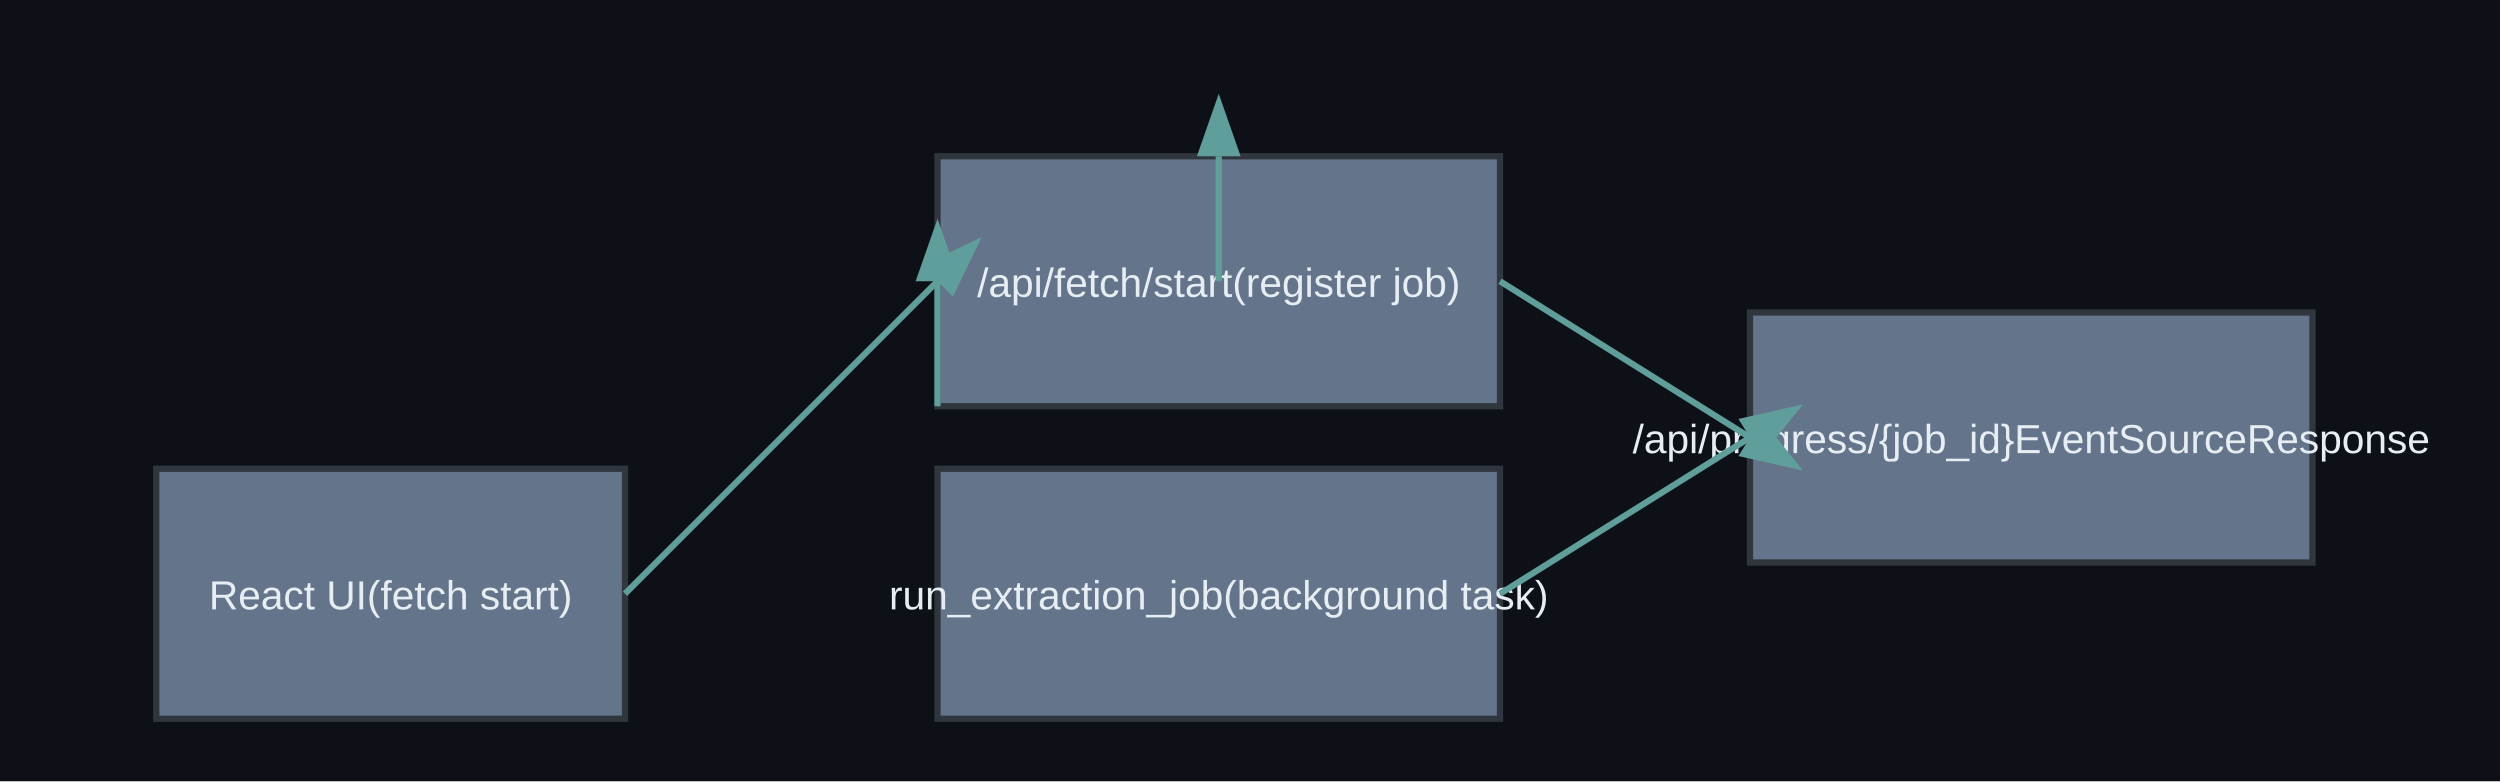
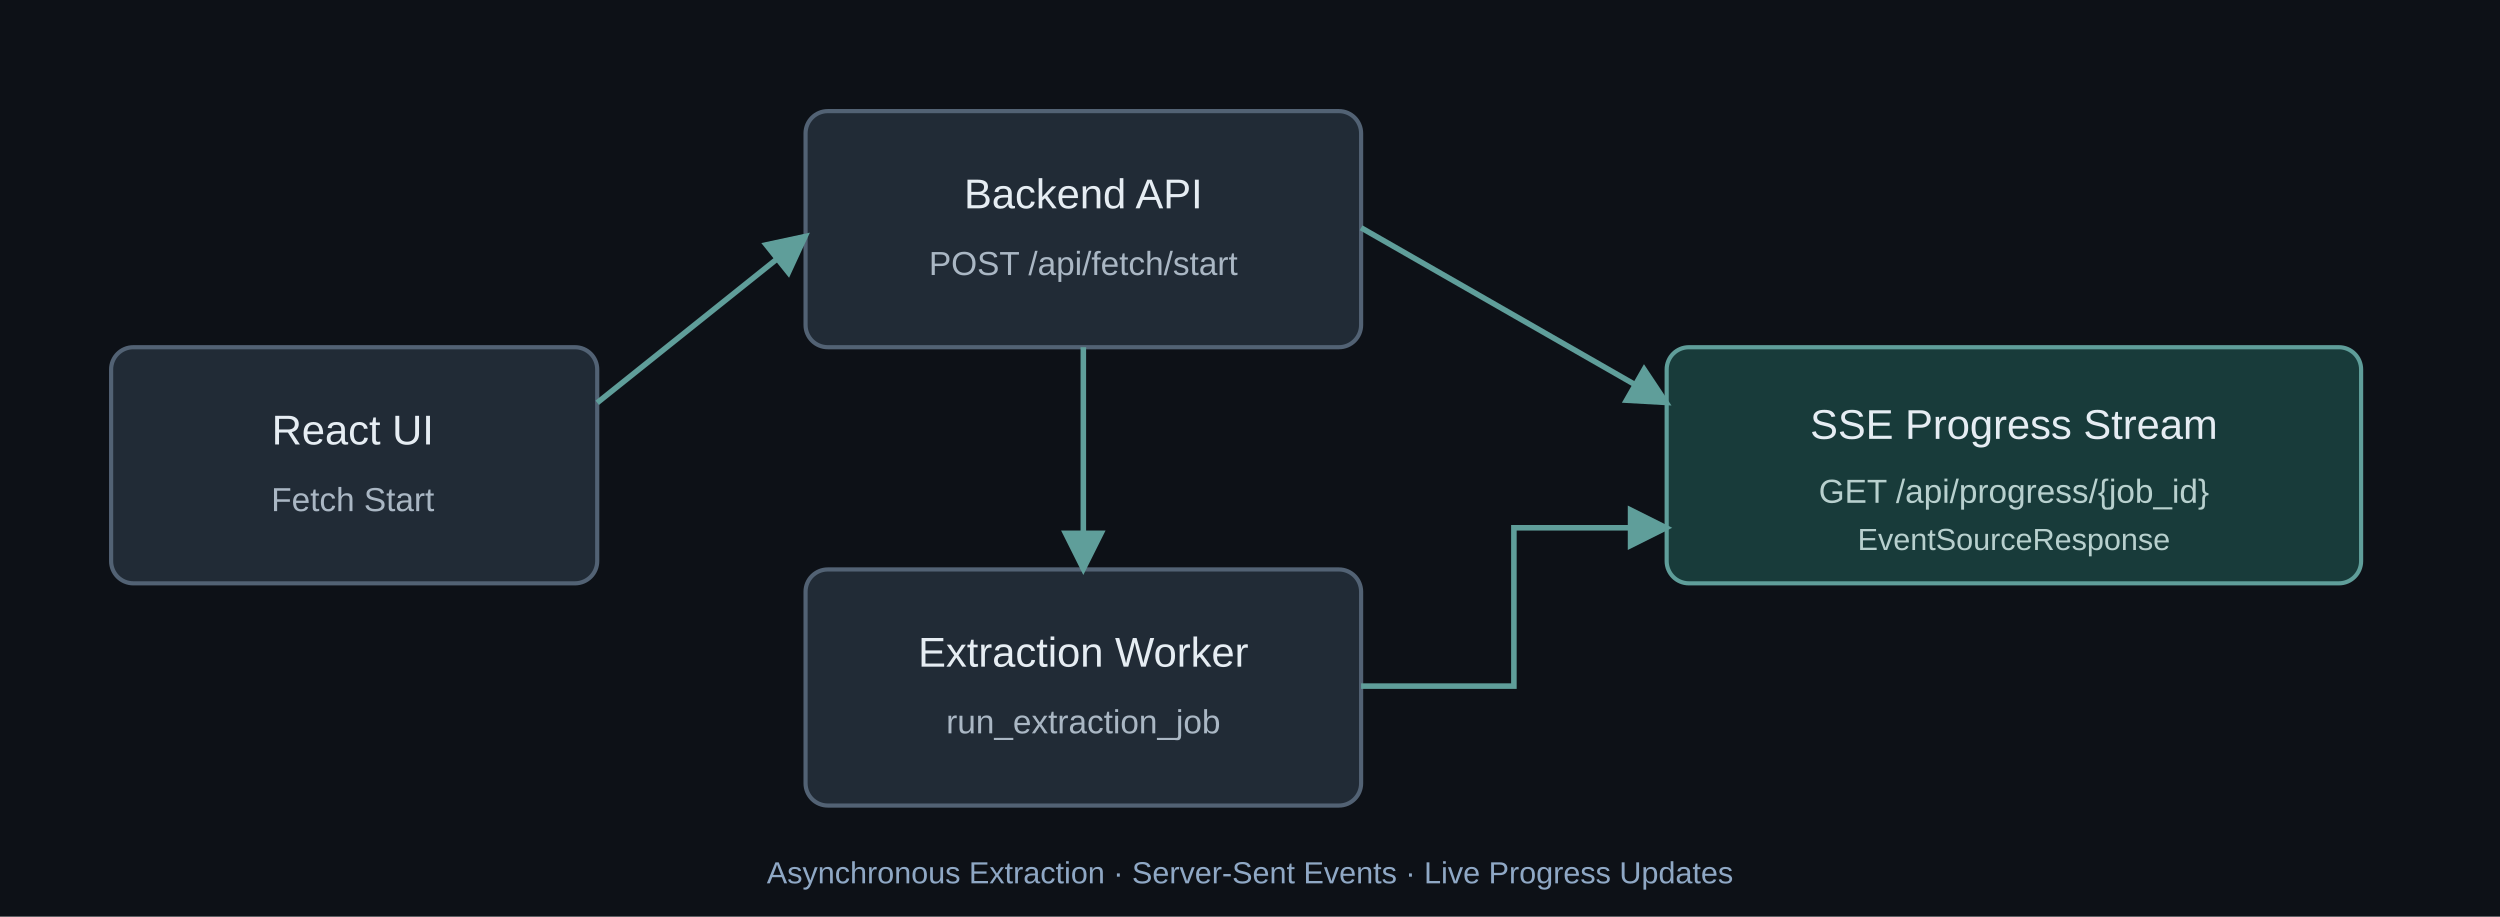
- <svg xmlns="http://www.w3.org/2000/svg" width="800" height="250" viewBox="0 0 800 250" role="img" aria-labelledby="title">
-   <style>
-   .bg { fill: #0D1117; }
-   .box { fill: #64748B; stroke: #30363D; stroke-width:2; }
-   .text { font-family: Arial, Helvetica, sans-serif; font-size: 13px; fill: #E6EDF3; }
-   .arrow { stroke:#5F9E9A; stroke-width:2; marker-end:url(#arrowhead); }
- </style>
-   <rect class="bg" width="800" height="250" />
+ <svg xmlns="http://www.w3.org/2000/svg" width="900" height="330" viewBox="0 0 900 330">
+   <rect width="900" height="330" fill="#0D1117" />
  <defs>
-     <marker id="arrowhead" markerWidth="10" markerHeight="7" refX="0" refY="3.5" orient="auto">
-       <polygon points="0 0, 10 3.5, 0 7" fill="#5F9E9A" />
+     <marker id="arrow" markerWidth="8" markerHeight="8" refX="7" refY="4" orient="auto">
+       <path d="M0 0 L8 4 L0 8 Z" fill="#5F9E9A" />
    </marker>
  </defs>
-   <g transform="translate(50,150)">
-     <rect class="box" width="150" height="80" />
-     <text x="75" y="45" text-anchor="middle" class="text">React UI<br />(fetch start)</text>
-   </g>
-   <g transform="translate(300,50)">
-     <rect class="box" width="180" height="80" />
-     <text x="90" y="45" text-anchor="middle" class="text">/api/fetch/start<br />(register job)</text>
-   </g>
-   <g transform="translate(300,150)">
-     <rect class="box" width="180" height="80" />
-     <text x="90" y="45" text-anchor="middle" class="text">run_extraction_job<br />(background task)</text>
-   </g>
-   <g transform="translate(560,100)">
-     <rect class="box" width="180" height="80" />
-     <text x="90" y="45" text-anchor="middle" class="text">/api/progress/{job_id}<br />EventSourceResponse</text>
-   </g>
-   <line class="arrow" x1="200" y1="190" x2="300" y2="90" />
-   <line class="arrow" x1="480" y1="90" x2="560" y2="140" />
-   <line class="arrow" x1="480" y1="190" x2="560" y2="140" />
-   <line class="arrow" x1="300" y1="130" x2="300" y2="90" />
-   <line class="arrow" x1="390" y1="90" x2="390" y2="50" />
+   <rect x="40" y="125" width="175" height="85" rx="8" fill="#212B36" stroke="#526274" stroke-width="1.5" />
+   <text x="127" y="160" text-anchor="middle" fill="#E6EDF3" font-family="Arial" font-size="15">React UI</text>
+   <text x="127" y="184" text-anchor="middle" fill="#AAB7C4" font-family="Arial" font-size="12">Fetch Start</text>
+   <rect x="290" y="40" width="200" height="85" rx="8" fill="#212B36" stroke="#526274" stroke-width="1.5" />
+   <text x="390" y="75" text-anchor="middle" fill="#E6EDF3" font-family="Arial" font-size="15">Backend API</text>
+   <text x="390" y="99" text-anchor="middle" fill="#AAB7C4" font-family="Arial" font-size="12">POST /api/fetch/start</text>
+   <rect x="290" y="205" width="200" height="85" rx="8" fill="#212B36" stroke="#526274" stroke-width="1.5" />
+   <text x="390" y="240" text-anchor="middle" fill="#E6EDF3" font-family="Arial" font-size="15">Extraction Worker</text>
+   <text x="390" y="264" text-anchor="middle" fill="#AAB7C4" font-family="Arial" font-size="12">run_extraction_job</text>
+   <rect x="600" y="125" width="250" height="85" rx="8" fill="#183B3A" stroke="#5F9E9A" stroke-width="1.5" />
+   <text x="725" y="158" text-anchor="middle" fill="#E6EDF3" font-family="Arial" font-size="15">SSE Progress Stream</text>
+   <text x="725" y="181" text-anchor="middle" fill="#B8D0CE" font-family="Arial" font-size="12">GET /api/progress/{job_id}</text>
+   <text x="725" y="198" text-anchor="middle" fill="#B8D0CE" font-family="Arial" font-size="11">EventSourceResponse</text>
+   <path d="M215 145 L290 85" fill="none" stroke="#5F9E9A" stroke-width="2" marker-end="url(#arrow)" />
+   <path d="M390 125 L390 205" fill="none" stroke="#5F9E9A" stroke-width="2" marker-end="url(#arrow)" />
+   <path d="M490 82 L600 145" fill="none" stroke="#5F9E9A" stroke-width="2" marker-end="url(#arrow)" />
+   <path d="M490 247 L545 247 L545 190 L600 190" fill="none" stroke="#5F9E9A" stroke-width="2" marker-end="url(#arrow)" />
+   <text x="450" y="318" text-anchor="middle" fill="#8FA8C5" font-family="Arial" font-size="11">
+     Asynchronous Extraction · Server-Sent Events · Live Progress Updates
+   </text>
</svg>
